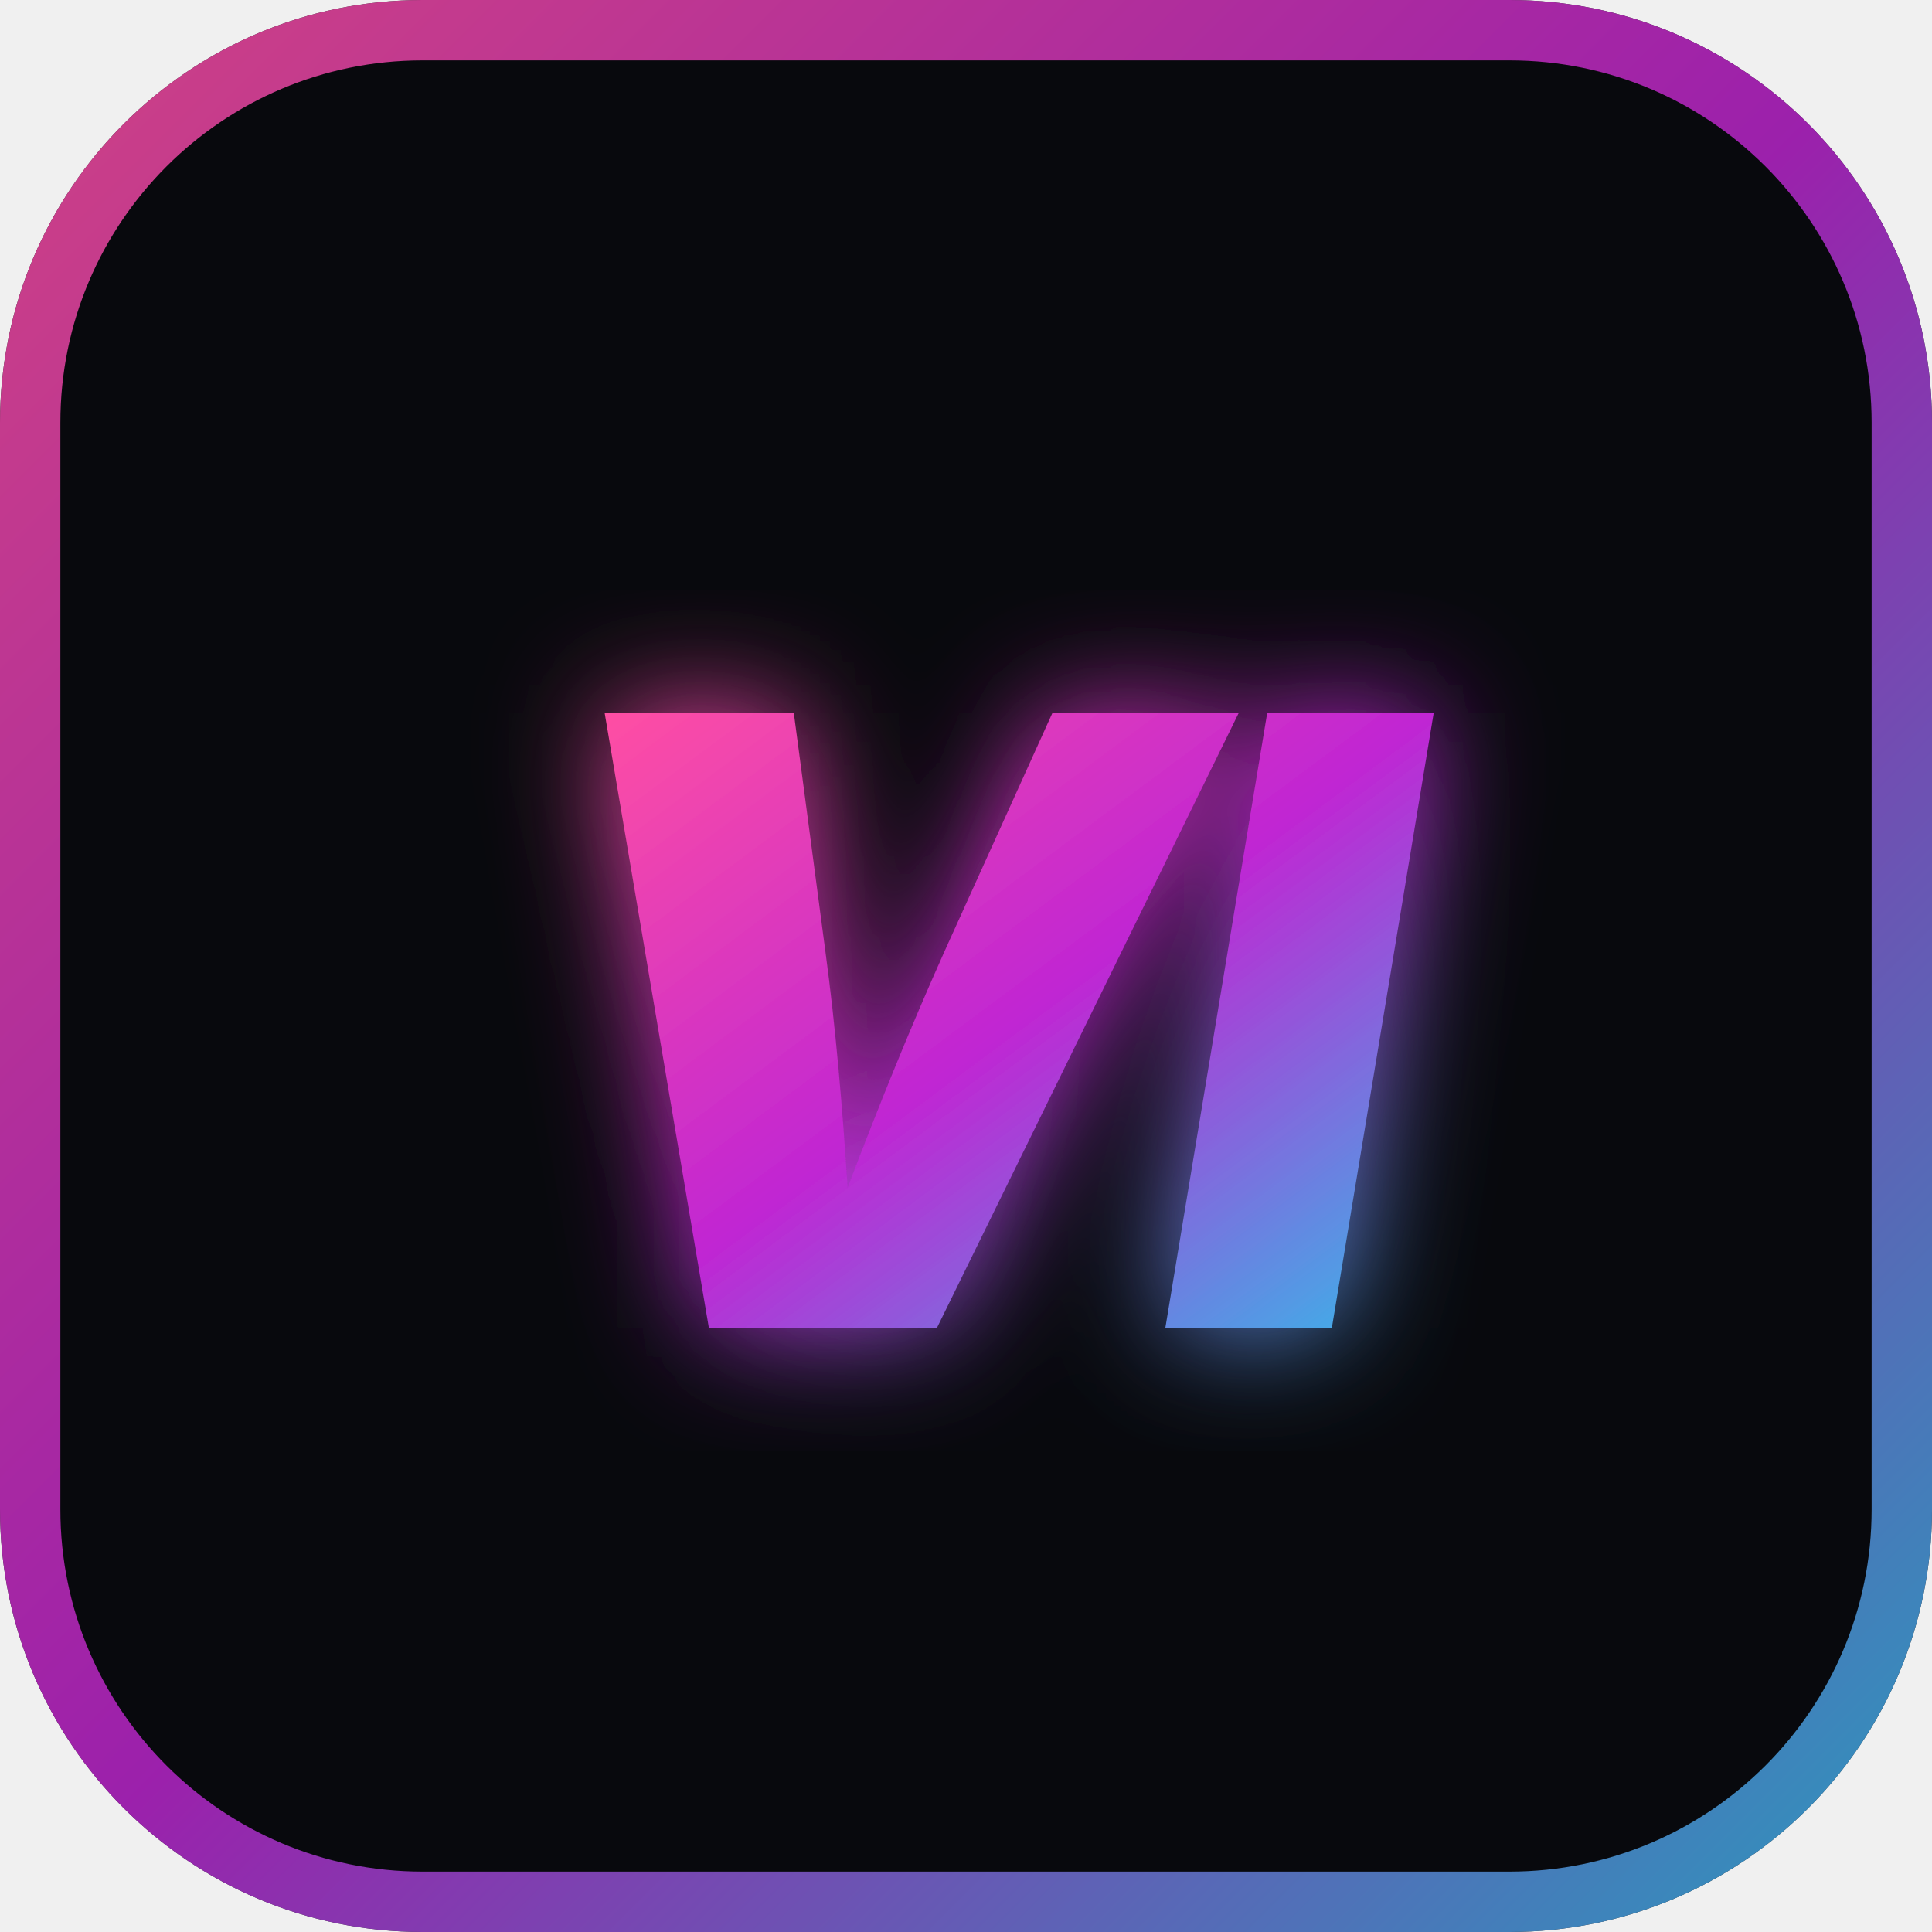
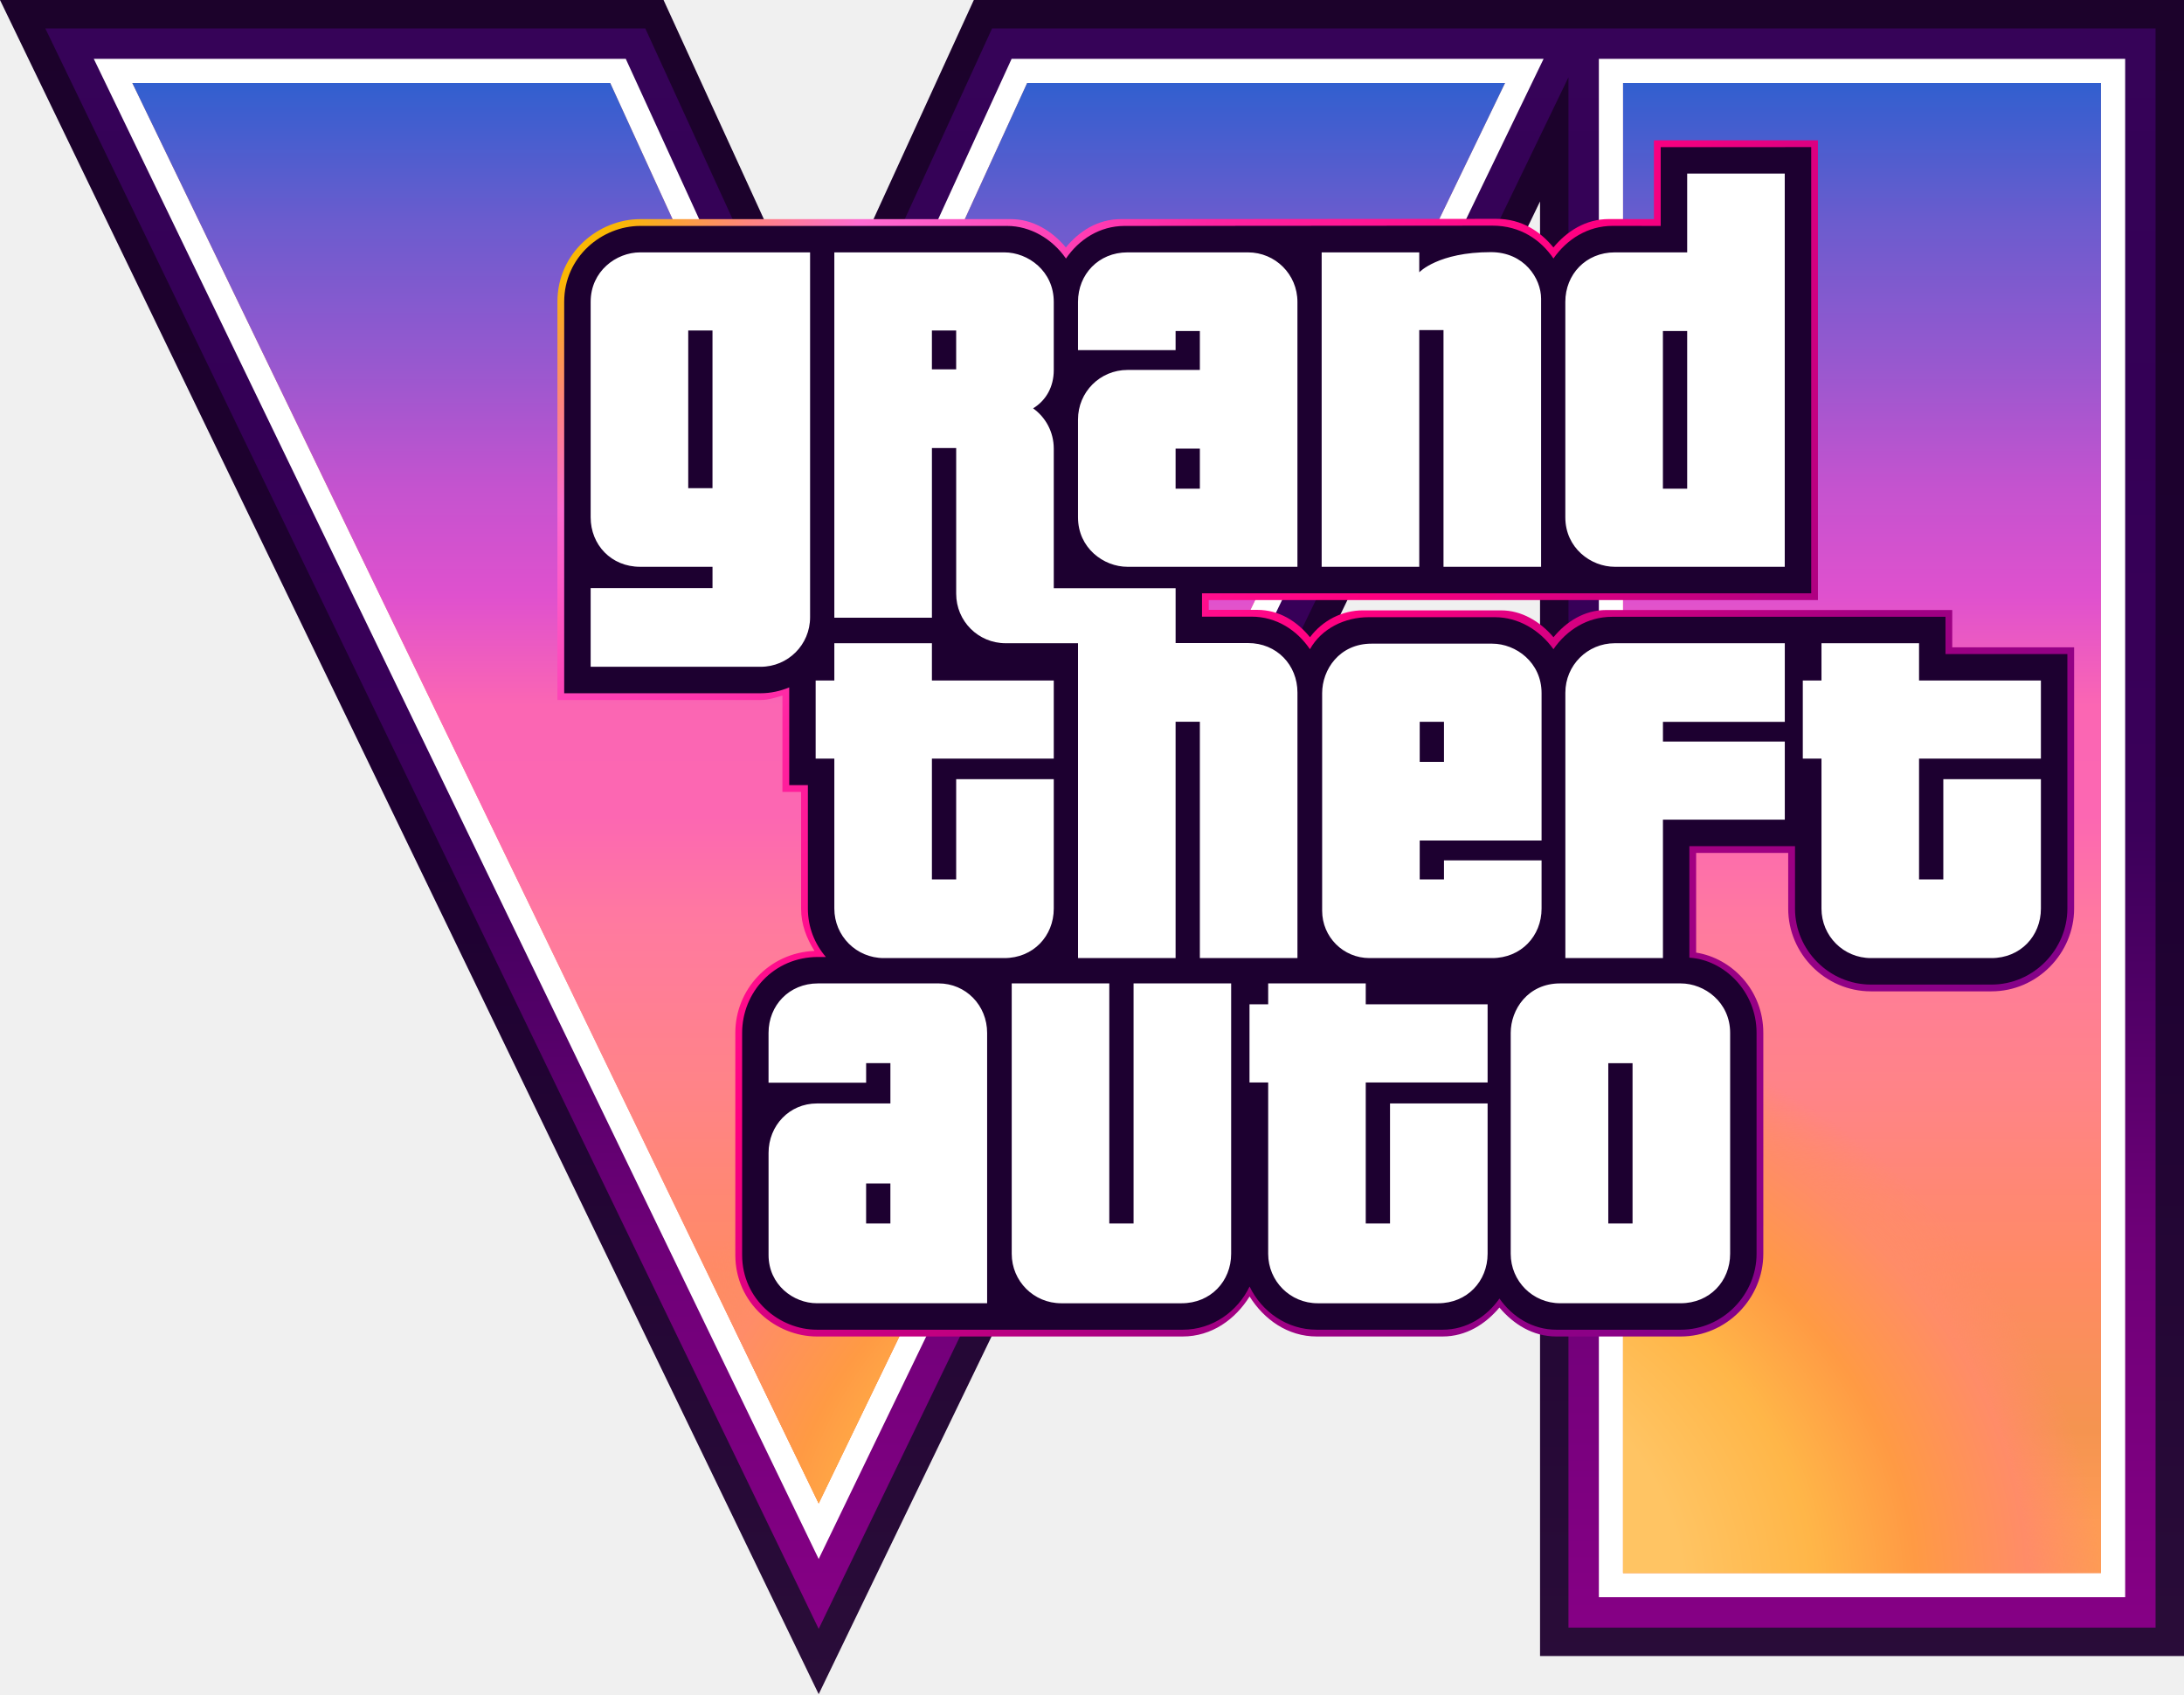
- <svg xmlns="http://www.w3.org/2000/svg" viewBox="0 0 64 64" width="64" height="64">
-   <defs>
-     <linearGradient id="gta-grad" x1="0%" y1="0%" x2="100%" y2="100%">
-       <stop offset="0%" stop-color="#FF4FA3" />
-       <stop offset="50%" stop-color="#C026D3" />
-       <stop offset="100%" stop-color="#36B9E9" />
+ <svg xmlns="http://www.w3.org/2000/svg" xmlns:xlink="http://www.w3.org/1999/xlink" width="251.354mm" height="194.956mm" viewBox="0 0 251.354 194.956" version="1.1" id="svg1" xml:space="preserve">
+   <defs id="defs1">
+     <linearGradient id="linearGradient2">
+       <stop style="stop-color:#1c022b;stop-opacity:1;" offset="0" id="stop7" />
+       <stop style="stop-color:#1e0031;stop-opacity:1;" offset="0.5" id="stop11" />
+       <stop style="stop-color:#2a0d39;stop-opacity:1;" offset="1" id="stop9" />
    </linearGradient>
-     <filter id="neon-glow" x="-20%" y="-20%" width="140%" height="140%">
-       <feGaussianBlur stdDeviation="2" result="blur" />
-       <feMerge>
-         <feMergeNode in="blur" />
-         <feMergeNode in="SourceGraphic" />
-       </feMerge>
-     </filter>
+     <linearGradient id="linearGradient52">
+       <stop style="stop-color:#fab705;stop-opacity:1;" offset="0.017" id="stop52" />
+       <stop style="stop-color:#ff857e;stop-opacity:1;" offset="0.079" id="stop57" />
+       <stop style="stop-color:#fe6bd1;stop-opacity:1;" offset="0.135" id="stop59" />
+       <stop style="stop-color:#fe58c6;stop-opacity:1;" offset="0.182" id="stop56" />
+       <stop style="stop-color:#ff24a1;stop-opacity:1;" offset="0.309" id="stop58" />
+       <stop style="stop-color:#ff0080;stop-opacity:1;" offset="0.5" id="stop54" />
+       <stop style="stop-color:#a30082;stop-opacity:1;" offset="0.75" id="stop55" />
+       <stop style="stop-color:#7f0289;stop-opacity:1;" offset="1" id="stop53" />
+     </linearGradient>
+     <linearGradient id="linearGradient3">
+       <stop style="stop-color:#f47e59;stop-opacity:0.077;" offset="0.124" id="stop8" />
+       <stop style="stop-color:#ff7f5c;stop-opacity:1;" offset="0.214" id="stop22" />
+       <stop style="stop-color:#ff6f79;stop-opacity:1;" offset="0.304" id="stop45" />
+       <stop style="stop-color:#fe658e;stop-opacity:1;" offset="0.392" id="stop14" />
+       <stop style="stop-color:#ff5998;stop-opacity:1;" offset="0.445" id="stop40" />
+       <stop style="stop-color:#ff559c;stop-opacity:1;" offset="0.498" id="stop19" />
+       <stop style="stop-color:#f54aa8;stop-opacity:1;" offset="0.542" id="stop39" />
+       <stop style="stop-color:#db3dbf;stop-opacity:1;" offset="0.644" id="stop18" />
+       <stop style="stop-color:#a341c2;stop-opacity:1;" offset="0.741" id="stop12" />
+       <stop style="stop-color:#7246c2;stop-opacity:1;" offset="0.835" id="stop17" />
+       <stop style="stop-color:#3449c1;stop-opacity:1;" offset="0.961" id="stop13" />
+       <stop style="stop-color:#314ac0;stop-opacity:1;" offset="1" id="stop5" />
+     </linearGradient>
+     <linearGradient id="linearGradient43">
+       <stop style="stop-color:#325fcf;stop-opacity:1;" offset="0.001" id="stop41" />
+       <stop style="stop-color:#6b5cce;stop-opacity:1;" offset="0.096" id="stop25" />
+       <stop style="stop-color:#9958cf;stop-opacity:1;" offset="0.197" id="stop26" />
+       <stop style="stop-color:#c453cf;stop-opacity:1;" offset="0.28" id="stop42" />
+       <stop style="stop-color:#df51ce;stop-opacity:1;" offset="0.356" id="stop24" />
+       <stop style="stop-color:#fb66b3;stop-opacity:1;" offset="0.432" id="stop1" />
+       <stop style="stop-color:#fc67b2;stop-opacity:1;" offset="0.508" id="stop23" />
+       <stop style="stop-color:#ff7a9f;stop-opacity:1;" offset="0.584" id="stop44" />
+       <stop style="stop-color:#ff8486;stop-opacity:1;" offset="0.704" id="stop3" />
+       <stop style="stop-color:#ff8a66;stop-opacity:1;" offset="0.819" id="stop2" />
+       <stop style="stop-color:#f59450;stop-opacity:1;" offset="0.933" id="stop4" />
+       <stop style="stop-color:#fe9b55;stop-opacity:1;" offset="1" id="stop43" />
+     </linearGradient>
+     <linearGradient id="linearGradient35">
+       <stop style="stop-color:#ffc463;stop-opacity:1;" offset="0.446" id="stop36" />
+       <stop style="stop-color:#ffb648;stop-opacity:1;" offset="0.62" id="stop15" />
+       <stop style="stop-color:#ff9a44;stop-opacity:1;" offset="0.756" id="stop6" />
+       <stop style="stop-color:#ff8c68;stop-opacity:1;" offset="0.904" id="stop38" />
+       <stop style="stop-color:#ff8c68;stop-opacity:0;" offset="1" id="stop37" />
+     </linearGradient>
+     <linearGradient id="linearGradient27">
+       <stop style="stop-color:#360358;stop-opacity:1;" offset="0.002" id="stop27" />
+       <stop style="stop-color:#340056;stop-opacity:1;" offset="0.251" id="stop31" />
+       <stop style="stop-color:#3b005a;stop-opacity:1;" offset="0.501" id="stop29" />
+       <stop style="stop-color:#6d0077;stop-opacity:1;" offset="0.75" id="stop30" />
+       <stop style="stop-color:#860085;stop-opacity:1;" offset="1" id="stop28" />
+     </linearGradient>
+     <linearGradient xlink:href="#linearGradient27" id="linearGradient28" x1="113.972" y1="113.914" x2="113.972" y2="216.498" gradientUnits="userSpaceOnUse" gradientTransform="matrix(1.166549,0,0,1.166549,-274.91,51.96385)" />
+     <radialGradient xlink:href="#linearGradient35" id="radialGradient37" cx="114.374" cy="229.914" fx="114.374" fy="229.914" r="63.101" gradientTransform="matrix(0.8949944,0,0,0.7309943,-237.1714,133.8108)" gradientUnits="userSpaceOnUse" />
+     <linearGradient xlink:href="#linearGradient43" id="linearGradient40" x1="105.411" y1="117.412" x2="105.411" y2="209.846" gradientUnits="userSpaceOnUse" gradientTransform="matrix(1.166549,0,0,1.166549,-274.91,51.96385)" />
+     <radialGradient xlink:href="#linearGradient3" id="radialGradient14" cx="124.512" cy="211.743" fx="124.512" fy="211.743" r="61.153" gradientTransform="matrix(5.111079,0.1715283,-0.05617801,1.673953,-756.2419,-84.8105)" gradientUnits="userSpaceOnUse" />
+     <radialGradient xlink:href="#linearGradient52" id="radialGradient58" cx="73.021" cy="121.913" fx="73.021" fy="121.913" r="45.88" gradientTransform="matrix(1.438359,1.595336,-2.550108,2.299183,278.8806,-266.8535)" gradientUnits="userSpaceOnUse" />
+     <linearGradient xlink:href="#linearGradient2" id="linearGradient9" x1="112.245" y1="112.092" x2="112.245" y2="220.684" gradientUnits="userSpaceOnUse" gradientTransform="matrix(1.166549,0,0,1.166549,-274.91,51.96385)" />
  </defs>
-   <rect width="64" height="64" rx="14" fill="#08090D" />
-   <rect width="62" height="62" x="1" y="1" rx="13" fill="none" stroke="url(#gta-grad)" stroke-width="2" stroke-opacity="0.8" />
-   <text x="32" y="44" font-family="'Plus Jakarta Sans', system-ui, -apple-system, sans-serif" font-size="28" font-weight="900" font-style="italic" text-anchor="middle" fill="url(#gta-grad)" filter="url(#neon-glow)" letter-spacing="-1">VI</text>
+   <g id="layer1-8" transform="translate(235.4479,-182.7244)">
+     <g id="g11" transform="matrix(1.538994,0,0,1.538994,126.9051,-98.48742)" style="stroke-width:0.65">
+       <path style="baseline-shift:baseline;display:inline;overflow:visible;vector-effect:none;fill:url(#linearGradient9);stroke:none;stroke-width:2.762;stroke-dasharray:none;paint-order:stroke fill markers;enable-background:accumulate;stop-color:#000000" d="m -235.448,182.724 61.223,126.678 53.944,-111.615 v 108.762 h 48.157 V 182.724 h -90.499 l -11.602,25.341 -11.602,-25.341 z m 6.776,4.252 h 40.116 l 14.331,31.296 14.331,-31.296 h 83.518 v 115.322 h -39.654 v -113.367 -0.426 l -4.04,-0.925 -54.156,112.055 z" id="path9" />
+       <path style="baseline-shift:baseline;display:inline;overflow:visible;vector-effect:none;fill:url(#linearGradient28);stroke:none;stroke-width:2.762;stroke-dasharray:none;paint-order:stroke fill markers;enable-background:accumulate;stop-color:#000000" d="m -232.06,184.85 57.835,119.669 56.069,-116.014 v 0.426 115.493 h 43.905 V 184.85 h -87.008 l -12.966,28.319 -12.966,-28.319 z" id="path10" />
+       <path id="path26" style="color:#000000;fill:#ffffff;fill-opacity:1;stroke:none;stroke-width:2.762;stroke-dasharray:none;paint-order:stroke fill markers" d="m -228.435,187.124 54.21,112.169 54.21,-112.169 h -39.783 l -14.427,31.511 -14.427,-31.511 z m 112.553,0 v 115.026 h 39.358 V 187.124 Z" />
+       <path style="color:#000000;fill:#fd946c;fill-opacity:1;stroke:none;stroke-width:2.762;stroke-dasharray:none;paint-order:stroke fill markers" d="m -225.553,188.931 51.327,106.206 51.328,-106.206 h -35.739 l -15.589,34.046 -15.588,-34.046 z m 111.48,0 v 111.411 h 35.739 V 188.931 Z" id="path14" />
+       <path style="color:#000000;fill:url(#linearGradient40);fill-opacity:1;stroke:none;stroke-width:2.762;stroke-dasharray:none;paint-order:stroke fill markers" d="m -225.553,188.931 51.327,106.206 51.328,-106.206 h -35.739 l -15.589,34.046 -15.588,-34.046 z m 111.48,0 v 111.411 h 35.739 V 188.931 Z" id="path40" />
+       <path style="color:#000000;fill:url(#radialGradient37);fill-opacity:1;stroke:none;stroke-width:2.762;stroke-dasharray:none;paint-order:stroke fill markers" d="m -225.553,188.931 51.327,106.206 51.328,-106.206 h -35.739 l -15.589,34.046 -15.588,-34.046 z m 111.48,0 v 111.411 h 35.739 V 188.931 Z" id="path23" />
+     </g>
+     <g id="g59" transform="matrix(1.902341,0,0,1.902341,-307.4177,-36.43438)" style="opacity:1;stroke-width:0.977">
+       <path id="path50" style="color:#000000;fill:url(#radialGradient58);stroke:none;stroke-width:0.977;-inkscape-stroke:none;paint-order:stroke fill markers" d="m 137.892,123.693 v 4.768 l -2.721,-0.005 c -1.406,-0.003 -2.545,0.736 -3.36,1.717 -0.783,-0.963 -1.915,-1.731 -3.457,-1.73 l -22.726,0.018 c -1.391,0.001 -2.514,0.735 -3.312,1.712 -0.844,-1.012 -2.017,-1.712 -3.311,-1.712 H 76.559 c -2.507,0 -5.004,2.03 -5.004,5.004 v 24.084 h 12.293 c 0.469,0 0.892,-0.144 1.32,-0.269 v 5.826 h 1.129 v 7.061 c 5.5e-5,0.957 0.334,1.803 0.808,2.558 -2.774,0.12 -4.787,2.363 -4.787,4.961 v 13.432 c 0,2.93 2.459,4.932 4.931,4.932 h 22.129 c 1.775,0 3.191,-1.041 4.053,-2.42 0.872,1.392 2.307,2.42 4.06,2.42 h 7.611 c 1.439,0 2.604,-0.752 3.443,-1.752 0.846,1.006 2.02,1.752 3.444,1.752 h 7.519 c 2.792,0 5.002,-2.32 5.002,-5.002 v -13.361 c 0,-2.584 -1.9,-4.516 -4.064,-4.859 v -6.029 h 5.57 v 3.369 c 0,2.742 2.261,5.004 5.004,5.004 h 7.289 c 2.793,0 5.004,-2.322 5.004,-5.004 v -15.809 h -7.373 v -2.254 h -20.935 c -1.323,0 -2.412,0.701 -3.189,1.646 -0.813,-0.959 -1.933,-1.625 -3.169,-1.625 l -8.355,-7.1e-4 c -1.256,-1.1e-4 -2.443,0.605 -3.207,1.625 -0.769,-0.945 -1.852,-1.655 -3.194,-1.655 h -2.93 v -0.592 h 36.854 v -27.809 z m -41.971,31 c 0.019,0.012 0.038,0.026 0.057,0.039 l -0.079,0.036 h -0.003 z" />
+       <path style="color:#000000;fill:#1d0030;fill-opacity:1;stroke-width:0.977;-inkscape-stroke:none;paint-order:stroke fill markers" d="m 138.303,124.104 v 4.768 l -2.901,-0.004 c -1.524,-0.002 -2.787,0.823 -3.588,1.973 -0.758,-1.116 -1.994,-1.988 -3.69,-1.986 l -22.256,0.017 c -1.512,0.001 -2.763,0.824 -3.547,1.972 -0.83,-1.199 -2.164,-1.972 -3.555,-1.972 H 76.559 c -2.286,0 -4.594,1.85 -4.594,4.594 v 23.674 h 11.883 c 0.612,0 1.194,-0.132 1.731,-0.353 v 5.91 h 1.129 v 7.47 c 6.4e-5,1.122 0.406,2.124 1.087,2.926 h -0.473 c -2.675,0 -4.592,2.138 -4.592,4.594 v 13.431 c 0,2.7 2.27,4.522 4.522,4.522 h 22.129 c 1.815,0 3.324,-1.104 4.05,-2.612 0.732,1.527 2.27,2.612 4.062,2.612 h 7.611 c 1.46,0 2.672,-0.786 3.443,-1.885 0.778,1.109 2.002,1.885 3.444,1.885 h 7.519 c 2.565,0 4.592,-2.136 4.592,-4.592 v -13.36 c 0,-2.529 -1.968,-4.421 -4.065,-4.553 v -6.746 h 6.391 v 3.779 c 0,2.517 2.077,4.594 4.594,4.594 h 7.289 c 2.565,0 4.594,-2.138 4.594,-4.594 v -15.398 h -7.373 v -2.254 H 135.351 c -1.487,0 -2.747,0.81 -3.538,1.96 -0.831,-1.177 -2.151,-1.936 -3.526,-1.936 l -7.651,-7.7e-4 c -1.431,-1.4e-4 -2.846,0.672 -3.554,1.937 -0.779,-1.147 -2.024,-1.97 -3.531,-1.97 h -2.998 v -1.412 h 36.854 V 124.103 Z" id="path51" />
+       <path style="color:#000000;fill:#ffffff;fill-opacity:1;stroke-width:0.977;-inkscape-stroke:none;paint-order:stroke fill markers" d="m 139.904,125.703 v 4.768 h -4.379 c -1.752,0 -2.993,1.335 -2.993,2.993 v 13.034 c 0,1.855 1.546,2.993 2.993,2.993 h 10.282 v -23.788 z m -11.878,4.754 c -3.195,0 -4.331,1.219 -4.331,1.219 v -1.205 h -5.904 v 19.02 h 5.904 v -14.319 h 1.467 v 14.319 h 5.904 v -16.217 c 0,-1.224 -1.016,-2.817 -3.04,-2.817 z m -51.467,0.014 c -1.447,0 -2.993,1.138 -2.993,2.993 v 13.034 c 0,1.658 1.241,2.993 2.993,2.993 h 4.379 v 1.289 h -7.372 v 4.759 h 10.282 c 1.658,0 2.993,-1.335 2.993,-2.993 v -22.075 z m 11.749,0 v 22.099 h 5.904 V 142.307 h 1.468 v 8.814 c 0,1.658 1.335,2.993 2.993,2.993 h 4.378 v 19.046 l 5.903,-4e-5 V 158.862 h 1.468 v 14.298 h 5.904 v -16.064 c 0,-1.658 -1.241,-2.993 -2.993,-2.993 h -4.378 v -3.315 h -7.371 l -5.2e-4,-8.447 c -6e-5,-1.006 -0.492,-1.893 -1.249,-2.435 0.775,-0.475 1.249,-1.291 1.249,-2.315 v -4.127 c 0,-1.855 -1.546,-2.993 -2.993,-2.993 z m 17.735,0 c -1.752,0 -2.993,1.335 -2.993,2.993 v 2.919 h 5.904 v -1.154 h 1.468 v 2.354 h -4.379 c -1.658,0 -2.993,1.335 -2.993,2.993 v 5.922 c 0,1.855 1.546,2.993 2.993,2.993 h 10.282 V 133.464 c 0,-1.658 -1.335,-2.993 -2.993,-2.993 z m -26.574,4.727 h 1.468 v 9.535 h -1.468 z m 14.742,0 h 1.468 v 2.35 h -1.468 z m 44.225,0.032 h 1.468 v 9.535 h -1.468 z m -29.482,7.112 h 1.468 v 2.423 h -1.468 z m -20.646,11.772 v 2.254 h -1.13 v 4.727 h 1.13 l 5.17e-4,9.072 c 9.4e-5,1.658 1.335,2.993 2.993,2.993 h 7.289 c 1.752,0 2.993,-1.335 2.993,-2.993 v -7.828 h -5.904 v 6.063 h -1.468 v -7.307 h 7.372 v -4.727 h -7.372 v -2.254 z m 47.219,0 c -1.658,0 -2.993,1.335 -2.993,2.993 v 16.053 h 5.904 v -8.373 h 7.372 v -4.727 h -7.372 v -1.188 h 7.372 v -4.758 z m 12.502,0 v 2.254 h -1.13 v 4.727 h 1.13 v 9.072 c 0,1.658 1.335,2.993 2.993,2.993 h 7.289 c 1.752,0 2.993,-1.335 2.993,-2.993 v -7.828 h -5.904 v 6.063 h -1.468 v -7.307 h 7.372 v -4.727 h -7.372 v -2.254 z m -27.216,0.026 c -1.96,0 -2.993,1.582 -2.993,2.993 v 13.163 c 0,1.586 1.277,2.864 2.864,2.864 h 7.418 c 1.752,0 2.993,-1.335 2.993,-2.993 v -2.919 h -5.904 v 1.154 h -1.468 v -2.354 h 7.372 v -8.915 c 0,-1.855 -1.546,-2.993 -2.993,-2.993 z m 2.91,4.727 h 1.468 v 2.423 h -1.468 z m -36.402,15.825 c -1.752,0 -2.993,1.335 -2.993,2.993 v 3.013 h 5.904 v -1.182 h 1.468 v 2.438 h -4.449 c -1.658,0 -2.922,1.335 -2.922,2.993 v 6.17 c 0,1.811 1.509,2.922 2.922,2.922 h 10.301 v -16.355 c 0,-1.658 -1.283,-2.993 -2.941,-2.993 z m 11.719,0 v 16.355 c 0,1.658 1.335,2.993 2.993,2.993 h 7.289 c 1.752,0 2.993,-1.335 2.993,-2.993 v -16.355 h -5.904 v 14.523 h -1.468 v -14.523 z m 15.515,0 v 1.265 h -1.13 v 4.727 h 1.13 v 10.363 c 0,1.658 1.335,2.993 2.993,2.993 h 7.289 c 1.752,0 2.993,-1.335 2.993,-2.993 v -9.095 h -5.904 v 7.264 h -1.468 v -8.532 h 7.372 v -4.727 h -7.372 v -1.265 z m 17.666,0 c -1.96,0 -2.993,1.582 -2.993,2.993 v 13.361 c 0,1.658 1.335,2.993 2.993,2.993 h 7.289 c 1.752,0 2.993,-1.335 2.993,-2.993 v -13.361 c 0,-1.855 -1.546,-2.993 -2.993,-2.993 z m 2.91,4.825 h 1.468 v 9.699 h -1.468 z m -44.9,7.276 h 1.468 v 2.423 h -1.468 z" id="path49" />
+     </g>
+   </g>
</svg>
